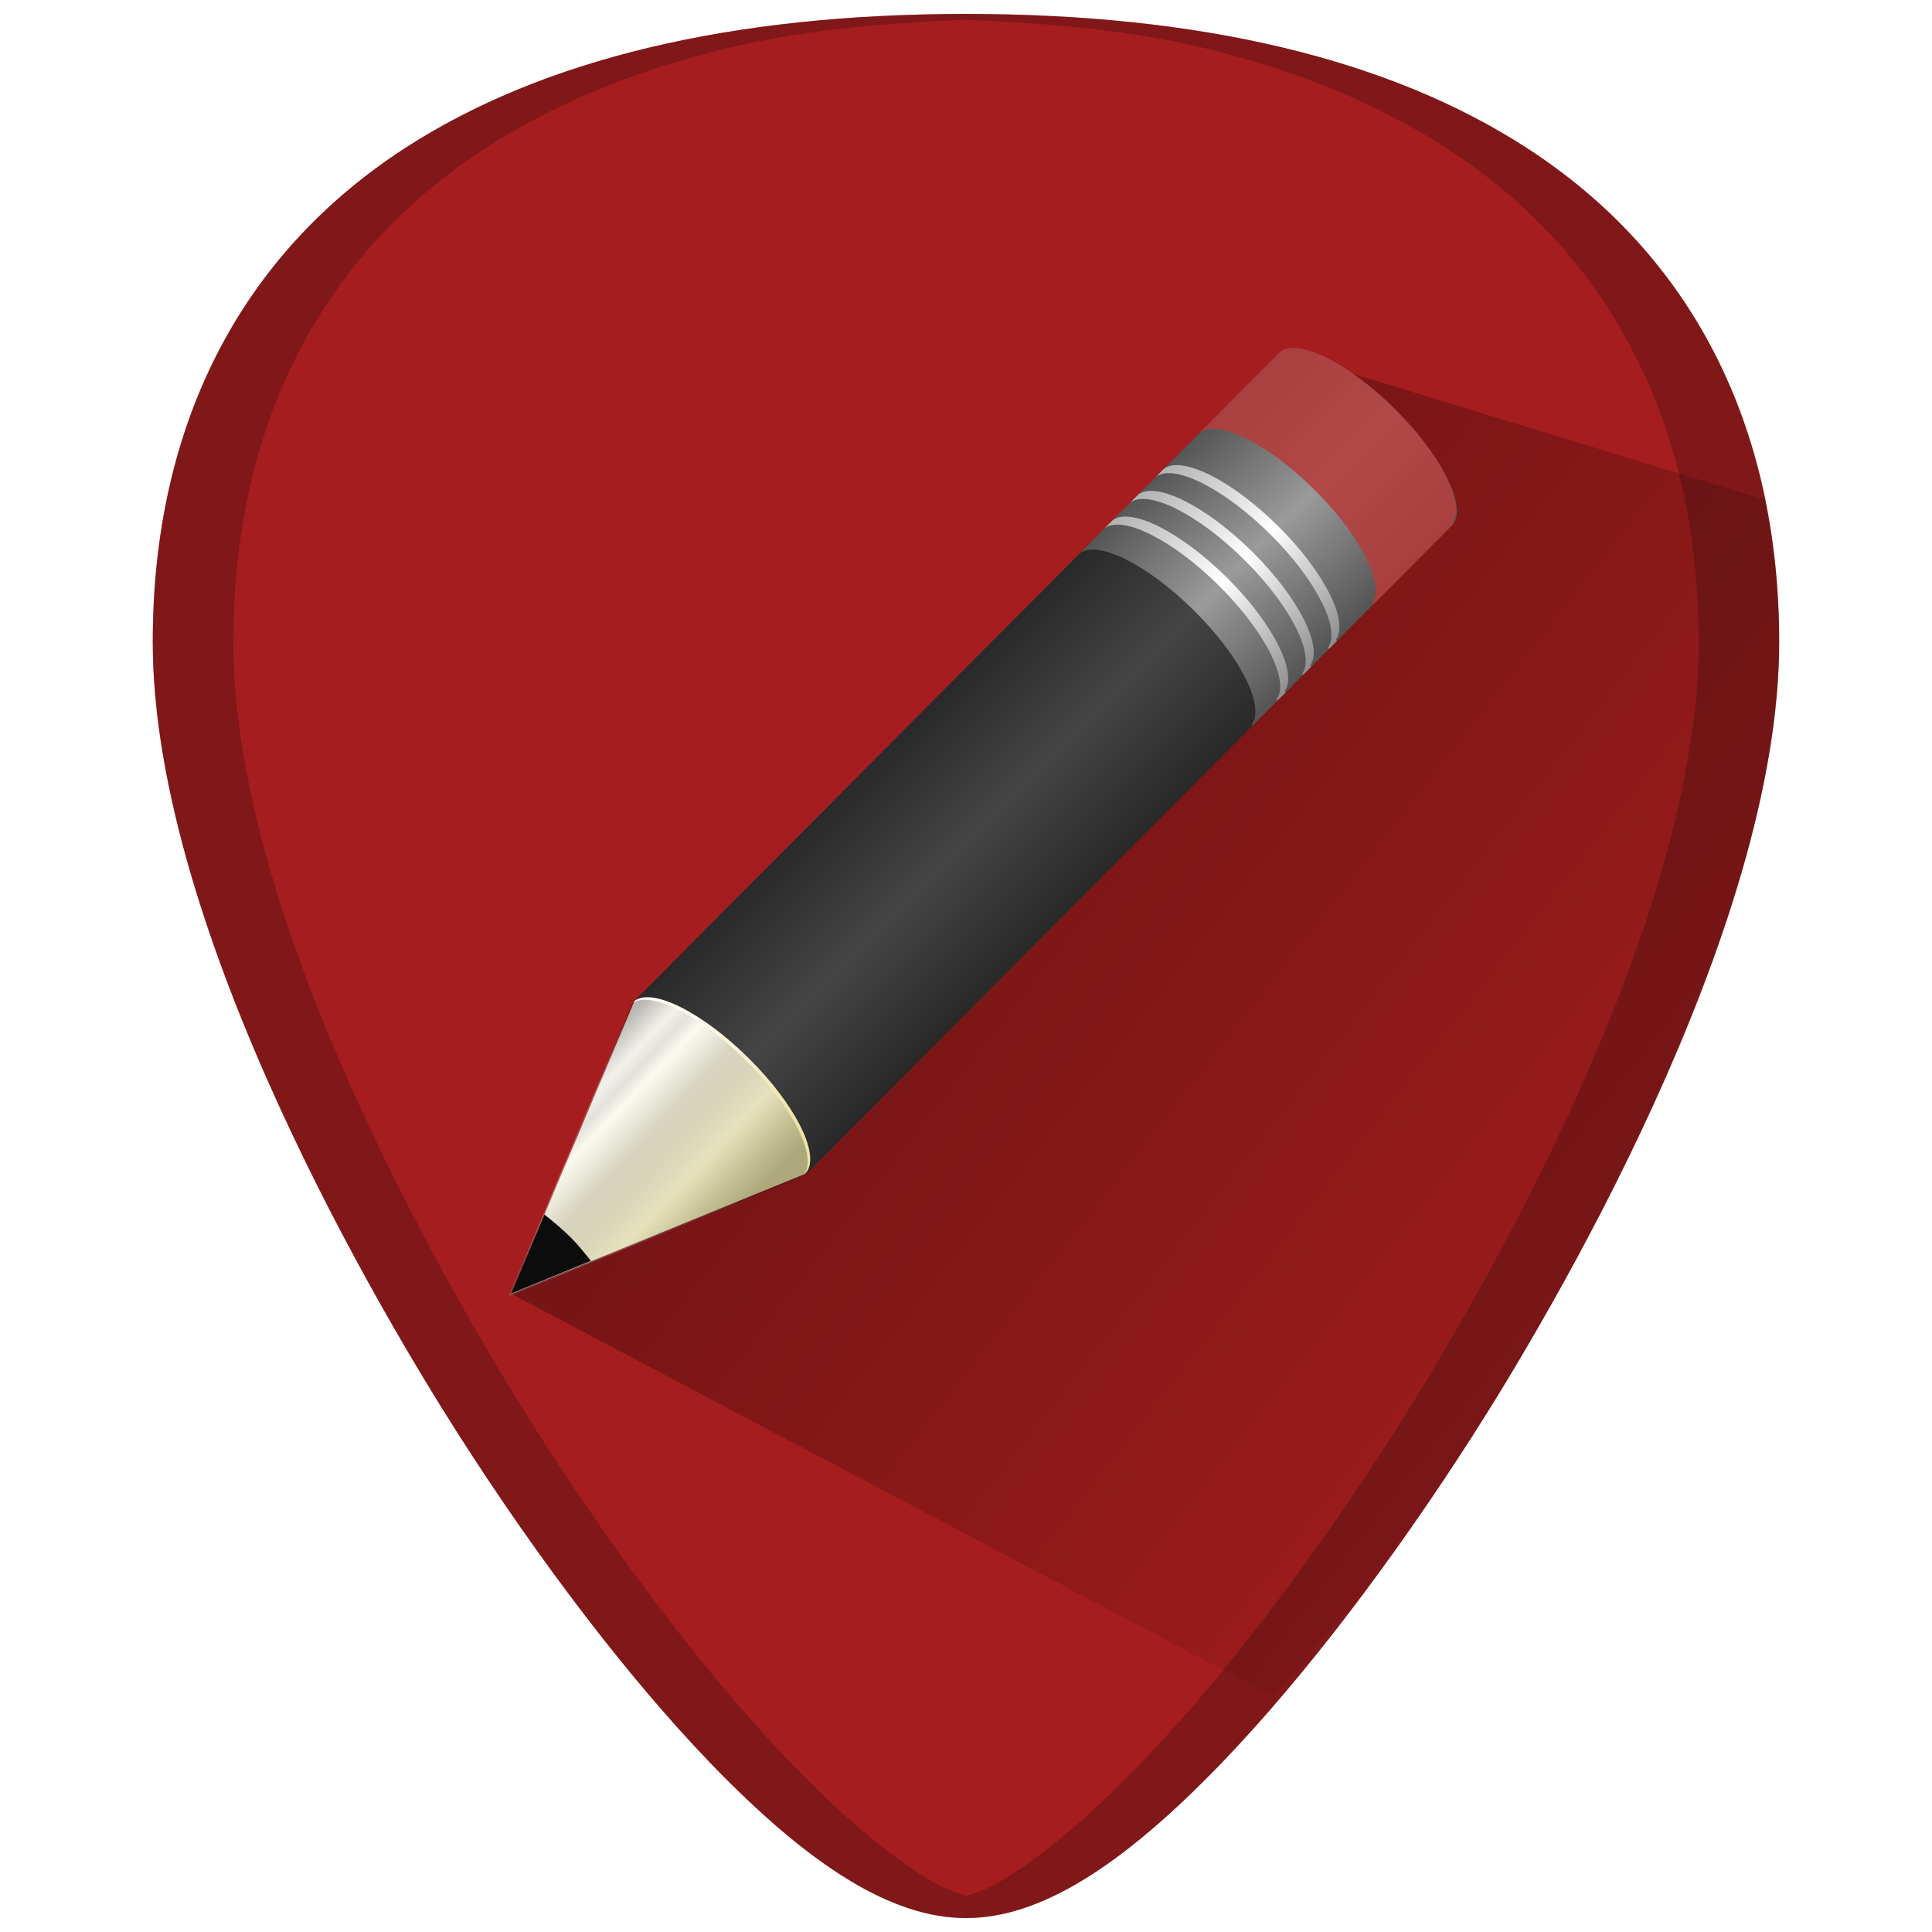
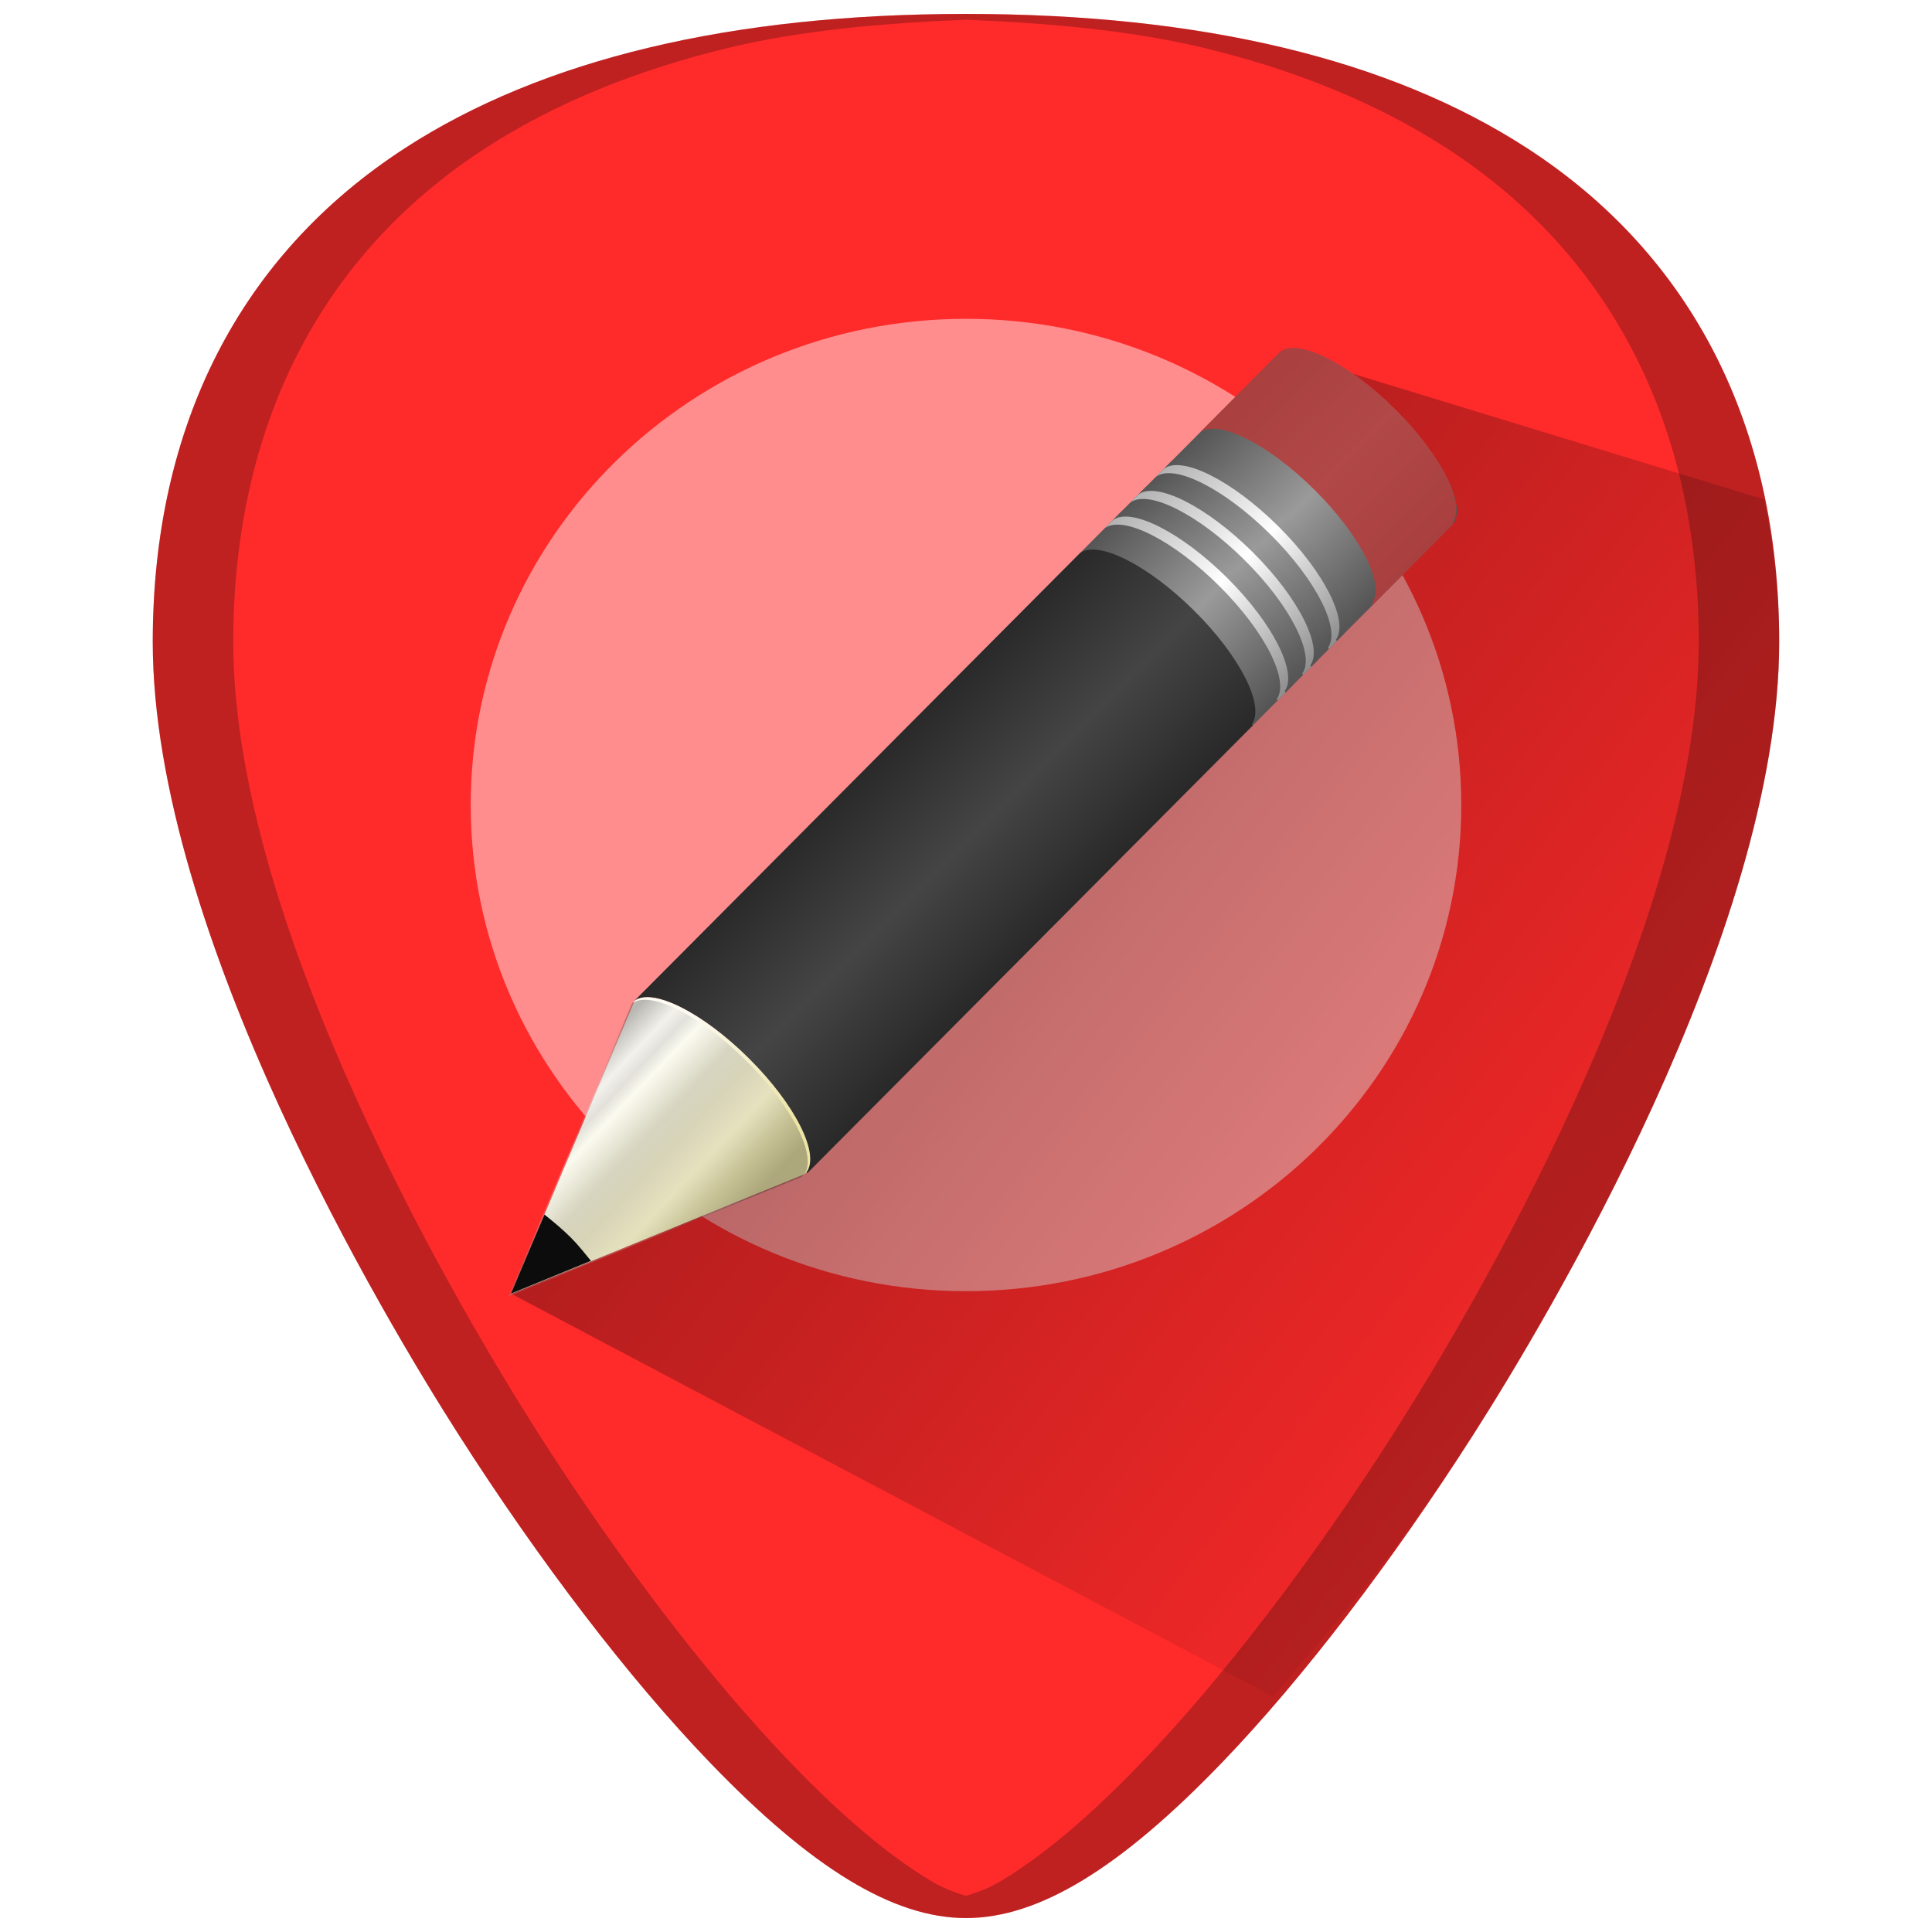
<svg xmlns="http://www.w3.org/2000/svg" xmlns:xlink="http://www.w3.org/1999/xlink" version="1.1" id="Capa_1" x="0px" y="0px" viewBox="0 0 48 48" xml:space="preserve" width="48" height="48">
  <defs id="defs39">
    <linearGradient id="linearGradient1043">
      <stop style="stop-color:#000000;stop-opacity:1;" offset="0" id="stop1039" />
      <stop style="stop-color:#000000;stop-opacity:0;" offset="1" id="stop1041" />
    </linearGradient>
    <linearGradient id="linearGradient2670" x1="9" x2="9" y1="29.057" y2="26.03" gradientTransform="matrix(0.63801,-0.64114,0.85963,0.85535,-12.83152,10.56749)" gradientUnits="userSpaceOnUse">
      <stop id="stop2607" style="stop-color:#ece5a5" offset="0" />
      <stop id="stop2609" style="stop-color:#fcfbf2" offset="1" />
    </linearGradient>
    <linearGradient id="linearGradient2676" x1="30.038" x2="30.038" y1="24.99" y2="30" gradientTransform="matrix(0.63801,-0.64114,0.85963,0.85535,-11.49902,9.228485)" gradientUnits="userSpaceOnUse">
      <stop id="stop2599" style="stop-color:#b1b1b1" offset="0" />
      <stop id="stop2601" style="stop-color:#fff" offset=".5" />
      <stop id="stop2603" style="stop-color:#8f8f8f" offset="1" />
    </linearGradient>
    <linearGradient id="linearGradient2679" x1="30.038" x2="30.038" y1="24.99" y2="30" gradientTransform="matrix(0.63801,-0.64114,0.85963,0.85535,-11.31632,9.044486)" gradientUnits="userSpaceOnUse">
      <stop id="stop2591" style="stop-color:#565656" offset="0" />
      <stop id="stop2593" style="stop-color:#9a9a9a" offset=".5" />
      <stop id="stop2595" style="stop-color:#545454" offset="1" />
    </linearGradient>
    <linearGradient id="linearGradient2682" x1="30.038" x2="30.038" y1="24.99" y2="30" gradientTransform="matrix(0.63801,-0.64114,0.85963,0.85535,-12.13702,9.869485)" gradientUnits="userSpaceOnUse">
      <stop id="stop2583" style="stop-color:#b1b1b1" offset="0" />
      <stop id="stop2585" style="stop-color:#fff" offset=".5" />
      <stop id="stop2587" style="stop-color:#8f8f8f" offset="1" />
    </linearGradient>
    <linearGradient id="linearGradient2685" x1="30.038" x2="30.038" y1="24.99" y2="30" gradientTransform="matrix(0.63801,-0.64114,0.85963,0.85535,-11.95432,9.685486)" gradientUnits="userSpaceOnUse">
      <stop id="stop2575" style="stop-color:#565656" offset="0" />
      <stop id="stop2577" style="stop-color:#9a9a9a" offset=".5" />
      <stop id="stop2579" style="stop-color:#545454" offset="1" />
    </linearGradient>
    <linearGradient id="linearGradient2688" x1="30.038" x2="30.038" y1="24.99" y2="30" gradientTransform="matrix(0.63801,-0.64114,0.85963,0.85535,-12.77192,10.50749)" gradientUnits="userSpaceOnUse">
      <stop id="stop2567" style="stop-color:#b1b1b1" offset="0" />
      <stop id="stop2569" style="stop-color:#fff" offset=".5" />
      <stop id="stop2571" style="stop-color:#8f8f8f" offset="1" />
    </linearGradient>
    <linearGradient id="linearGradient2691" x1="30.038" x2="30.038" y1="24.99" y2="30" gradientTransform="matrix(0.63801,-0.64114,0.85963,0.85535,-12.58922,10.32349)" gradientUnits="userSpaceOnUse">
      <stop id="stop2559" style="stop-color:#565656" offset="0" />
      <stop id="stop2561" style="stop-color:#9a9a9a" offset=".5" />
      <stop id="stop2563" style="stop-color:#545454" offset="1" />
    </linearGradient>
    <linearGradient id="linearGradient2697" x1="23.576" x2="23.576" y1="25.357" y2="31.211" gradientTransform="matrix(0.65657,-0.65979,0.73452,0.73087,-8.394984,13.04066)" gradientUnits="userSpaceOnUse">
      <stop id="stop2541" style="stop-color:#181818" offset="0" />
      <stop id="stop2543" style="stop-color:#dbdbdb" offset=".135" />
      <stop id="stop2545" style="stop-color:#a4a4a4" offset=".202" />
      <stop id="stop2547" style="stop-color:#fff" offset=".27" />
      <stop id="stop2549" style="stop-color:#8d8d8d" offset=".447" />
      <stop id="stop2551" style="stop-color:#959595" offset=".571" />
      <stop id="stop2553" style="stop-color:#cecece" offset=".72" />
      <stop id="stop2555" style="stop-color:#181818" offset="1" />
    </linearGradient>
    <linearGradient id="linearGradient2670-5" x1="9" x2="9" y1="29.057" y2="26.03" gradientTransform="matrix(0.63801,-0.64114,0.85963,0.85535,-11.10534,9.970712)" gradientUnits="userSpaceOnUse" xlink:href="#linearGradient2697">
      <stop id="stop2607-3" style="stop-color:#2b261c;stop-opacity:1" offset="0" />
      <stop id="stop2609-5" style="stop-color:#fcfbf2" offset="1" />
    </linearGradient>
    <linearGradient xlink:href="#linearGradient2697" id="linearGradient1015" x1="15.919" y1="26.135" x2="19.792" y2="29.828" gradientUnits="userSpaceOnUse" gradientTransform="translate(-1.788235,0.6588235)" />
    <linearGradient xlink:href="#linearGradient2685" id="linearGradient1017" gradientUnits="userSpaceOnUse" gradientTransform="matrix(0.65657,-0.65979,0.73452,0.73087,-10.18322,13.69949)" x1="23.576" y1="25.357" x2="23.576" y2="31.211" />
    <linearGradient xlink:href="#linearGradient1043" id="linearGradient1045" x1="12.507" y1="9.064" x2="44.203" y2="33.817" gradientUnits="userSpaceOnUse" />
    <linearGradient xlink:href="#linearGradient2685" id="linearGradient1098" gradientUnits="userSpaceOnUse" x1="29.82" y1="8.725" x2="36.173" y2="15.031" />
  </defs>
  <g id="g6" transform="translate(0,-464)">
</g>
  <g id="g8" transform="translate(0,-464)">
</g>
  <g id="g10" transform="translate(0,-464)">
</g>
  <g id="g12" transform="translate(0,-464)">
</g>
  <g id="g14" transform="translate(0,-464)">
</g>
  <g id="g16" transform="translate(0,-464)">
</g>
  <g id="g18" transform="translate(0,-464)">
</g>
  <g id="g20" transform="translate(0,-464)">
</g>
  <g id="g22" transform="translate(0,-464)">
</g>
  <g id="g24" transform="translate(0,-464)">
</g>
  <g id="g26" transform="translate(0,-464)">
</g>
  <g id="g28" transform="translate(0,-464)">
</g>
  <g id="g30" transform="translate(0,-464)">
</g>
  <g id="g32" transform="translate(0,-464)">
</g>
  <g id="g34" transform="translate(0,-464)">
</g>
-   <path style="fill:#a51d1e;stroke-width:0.092" d="m 24.001,0.346 c -5.833,0 -10.522,1.12 -13.936,3.332 -4.101,2.657 -6.27,6.902 -6.27,12.271 0,7.227 5.806,16.885 7.586,19.674 2.032,3.183 4.25,6.08 6.246,8.156 2.542,2.644 4.568,3.875 6.373,3.875 1.805,0 3.829,-1.231 6.371,-3.875 1.996,-2.076 4.214,-4.973 6.246,-8.156 1.78,-2.788 7.586,-12.447 7.586,-19.674 9e-5,-5.37 -2.166,-9.614 -6.268,-12.271 C 34.523,1.466 29.834,0.346 24.001,0.346 Z" id="path833" />
+   <path style="fill:#ff2a2a;stroke-width:0.092" d="m 24.001,0.346 c -5.833,0 -10.522,1.12 -13.936,3.332 -4.101,2.657 -6.27,6.902 -6.27,12.271 0,7.227 5.806,16.885 7.586,19.674 2.032,3.183 4.25,6.08 6.246,8.156 2.542,2.644 4.568,3.875 6.373,3.875 1.805,0 3.829,-1.231 6.371,-3.875 1.996,-2.076 4.214,-4.973 6.246,-8.156 1.78,-2.788 7.586,-12.447 7.586,-19.674 9e-5,-5.37 -2.166,-9.614 -6.268,-12.271 C 34.523,1.466 29.834,0.346 24.001,0.346 Z" id="path833" />
+   <ellipse style="opacity:1;fill:#ffaaaa;fill-opacity:0.775;stroke:none;stroke-width:1.256" id="path888" cx="24" cy="20" rx="12.305" ry="12.079" />
  <path style="fill:url(#linearGradient1045);fill-opacity:1;stroke:none;stroke-width:1px;stroke-linecap:butt;stroke-linejoin:miter;stroke-opacity:1;opacity:0.46" d="m 31.623,42.145 c 1.654,-1.906 3.37,-3.976 4.994,-6.521 0.89,-1.394 2.787,-4.505 4.461,-8.172 0.837,-1.833 1.619,-3.806 2.191,-5.771 0.572,-1.965 0.934,-3.924 0.934,-5.73 3e-5,-1.248 -0.142,-2.42 -0.373,-3.541 L 31.814,8.736 12.695,32.139 Z" id="path1019" />
  <path id="rect2383" d="m 15.764,24.864 c 0.446,-0.335 1.697,0.293 2.847,1.437 1.147,1.141 1.751,2.363 1.424,2.813 -0.001,0.002 0.028,0.025 0.027,0.027 l 16.01,-16.089 c 0.406,-0.408 -0.225,-1.699 -1.411,-2.88 -1.186,-1.18 -2.48,-1.806 -2.887,-1.397 l -16.01,16.089 z" style="fill:url(#linearGradient1017);stroke:none;stroke-width:0.5;stroke-linejoin:round;fill-opacity:1.0" />
  <path id="rect3175" d="m 29.82,10.739 c 0.446,-0.335 1.697,0.293 2.847,1.437 1.147,1.141 1.751,2.363 1.424,2.813 -0.001,0.002 0.028,0.025 0.027,0.027 l 1.954,-1.964 0.04,-0.04 c 0.001,-0.002 -0.028,-0.025 -0.027,-0.027 0.327,-0.45 -0.277,-1.672 -1.424,-2.813 -1.15,-1.144 -2.401,-1.772 -2.847,-1.437 l -0.04,0.04 -1.954,1.964 h 3e-6 z" style="opacity:0.8;fill:#ff2a2a;stroke:none;stroke-width:0.5;stroke-linejoin:round" />
  <path id="path3208" d="m 15.764,24.864 c 0.446,-0.335 1.697,0.293 2.847,1.437 1.147,1.141 1.751,2.363 1.424,2.813 -0.001,0.002 0.028,0.025 0.027,0.027 l 11.026,-11.08 0.04,-0.04 c 0.001,-0.002 -0.028,-0.025 -0.027,-0.027 0.327,-0.45 -0.277,-1.672 -1.424,-2.813 -1.15,-1.144 -2.401,-1.772 -2.847,-1.437 l -0.04,0.04 -11.026,11.08 h -5e-6 z" style="opacity:0.6;fill:#0c0c0c;stroke:none" />
  <path id="path3233" d="m 27.63,12.94 c 0.446,-0.335 1.697,0.293 2.847,1.437 1.147,1.141 1.751,2.363 1.424,2.813 -0.001,0.002 0.028,0.025 0.027,0.027 l 0.199,-0.2 c 0.001,-0.002 -0.028,-0.025 -0.027,-0.027 0.327,-0.45 -0.277,-1.672 -1.424,-2.813 -1.15,-1.144 -2.401,-1.772 -2.847,-1.437 z" style="fill:url(#linearGradient2691)" />
  <path id="path3216" d="m 27.447,13.124 c 0.446,-0.335 1.697,0.293 2.847,1.437 1.147,1.141 1.751,2.363 1.424,2.813 -0.001,0.002 0.028,0.025 0.027,0.027 l 0.199,-0.2 c 0.001,-0.002 -0.028,-0.025 -0.027,-0.027 0.327,-0.45 -0.277,-1.672 -1.424,-2.813 -1.15,-1.144 -2.401,-1.772 -2.847,-1.437 z" style="fill:url(#linearGradient2688)" />
  <path id="path3248" d="m 28.265,12.302 c 0.446,-0.335 1.697,0.293 2.847,1.437 1.147,1.141 1.751,2.363 1.424,2.813 -0.001,0.002 0.028,0.025 0.027,0.027 l 0.199,-0.2 c 0.001,-0.002 -0.028,-0.025 -0.027,-0.027 0.327,-0.45 -0.277,-1.672 -1.424,-2.813 -1.15,-1.144 -2.401,-1.772 -2.847,-1.437 z" style="fill:url(#linearGradient2685)" />
  <path id="path3250" d="m 28.082,12.486 c 0.446,-0.335 1.697,0.293 2.847,1.437 1.147,1.141 1.751,2.363 1.424,2.813 -0.001,0.002 0.028,0.025 0.027,0.027 l 0.199,-0.2 c 0.001,-0.002 -0.028,-0.025 -0.027,-0.027 0.327,-0.45 -0.277,-1.672 -1.424,-2.813 -1.15,-1.144 -2.401,-1.772 -2.847,-1.437 z" style="fill:url(#linearGradient2682)" />
  <path id="path3256" d="m 28.903,11.661 c 0.446,-0.335 1.697,0.293 2.847,1.437 1.147,1.141 1.751,2.363 1.424,2.813 -0.001,0.002 0.028,0.025 0.027,0.027 l 0.199,-0.2 c 0.001,-0.002 -0.028,-0.025 -0.027,-0.027 0.327,-0.45 -0.277,-1.672 -1.424,-2.813 -1.15,-1.144 -2.401,-1.772 -2.847,-1.437 z" style="fill:url(#linearGradient2679)" />
  <path id="path3258" d="m 28.72,11.845 c 0.446,-0.335 1.697,0.293 2.847,1.437 1.147,1.141 1.751,2.363 1.424,2.813 -0.001,0.002 0.028,0.025 0.027,0.027 l 0.199,-0.2 c 0.001,-0.002 -0.028,-0.025 -0.027,-0.027 0.327,-0.45 -0.277,-1.672 -1.424,-2.813 -1.15,-1.144 -2.401,-1.772 -2.847,-1.437 l -0.199,0.2 z" style="fill:url(#linearGradient2676)" />
  <path id="path3270" d="m 12.696,32.146 7.284,-2.971 0.062,-0.062 c 0.327,-0.45 -0.285,-1.672 -1.432,-2.813 -1.15,-1.144 -2.4,-1.768 -2.845,-1.434 l -3.068,7.279 h -5e-6 z" style="fill:url(#linearGradient2670);fill-rule:evenodd;stroke:none;stroke-width:0.5" />
  <path id="path3270-6" d="m 12.634,32.209 7.284,-2.971 0.062,-0.062 c 0.327,-0.45 -0.285,-1.672 -1.432,-2.813 -1.15,-1.144 -2.4,-1.768 -2.845,-1.434 l -3.068,7.279 h -5e-6 z" style="opacity:0.3;fill:url(#linearGradient1015);fill-opacity:1;fill-rule:evenodd;stroke:none;stroke-width:0.5" />
  <path id="path3281" d="m 13.527,30.175 -0.832,1.964 1.987,-0.814 c -0.159,-0.191 -0.306,-0.384 -0.497,-0.575 -0.22,-0.219 -0.437,-0.397 -0.658,-0.575 z" style="fill:#0c0c0c;fill-rule:evenodd;stroke:none;stroke-width:0.5" />
  <path id="rect3175-9" d="m 29.82,10.739 c 0.446,-0.335 1.697,0.293 2.847,1.437 1.147,1.141 1.751,2.363 1.424,2.813 -0.001,0.002 0.028,0.025 0.027,0.027 l 1.954,-1.964 0.04,-0.04 c 0.001,-0.002 -0.028,-0.025 -0.027,-0.027 0.327,-0.45 -0.277,-1.672 -1.424,-2.813 -1.15,-1.144 -2.401,-1.772 -2.847,-1.437 l -0.04,0.04 -1.954,1.964 h 3e-6 z" style="opacity:0.38;fill:url(#linearGradient1098);stroke:none;stroke-width:0.5;stroke-linejoin:round;fill-opacity:1" />
  <path style="fill:#280b0b;stroke-width:0.092;opacity:0.3" d="M 24 0.346 C 18.167 0.346 13.478 1.466 10.064 3.678 C 5.963 6.335 3.795 10.579 3.795 15.949 C 3.795 23.176 9.601 32.835 11.381 35.623 C 13.413 38.806 15.631 41.703 17.627 43.779 C 20.169 46.424 22.195 47.654 24 47.654 C 25.805 47.654 27.829 46.424 30.371 43.779 C 32.367 41.703 34.585 38.806 36.617 35.623 C 38.397 32.835 44.205 23.176 44.205 15.949 C 44.205 10.579 42.037 6.335 37.936 3.678 C 34.522 1.466 29.833 0.346 24 0.346 z M 24 0.49 C 26.113 0.575 28.121 0.762 29.877 1.182 C 31.041 1.46 32.128 1.809 33.139 2.225 C 34.149 2.641 35.082 3.125 35.936 3.678 C 36.961 4.342 37.867 5.105 38.646 5.961 C 39.426 6.816 40.08 7.765 40.607 8.797 C 41.135 9.829 41.534 10.946 41.801 12.141 C 42.068 13.335 42.205 14.607 42.205 15.949 C 42.205 17.756 41.842 19.714 41.27 21.68 C 40.697 23.645 39.915 25.618 39.078 27.451 C 37.404 31.118 35.507 34.229 34.617 35.623 C 32.585 38.806 30.367 41.703 28.371 43.779 C 27.1 45.101 25.96 46.071 24.91 46.709 C 24.591 46.903 24.292 47.016 24 47.1 C 23.709 47.016 23.41 46.903 23.092 46.709 C 22.042 46.071 20.898 45.101 19.627 43.779 C 17.631 41.703 15.413 38.806 13.381 35.623 C 12.491 34.229 10.596 31.118 8.922 27.451 C 8.085 25.618 7.303 23.645 6.73 21.68 C 6.158 19.714 5.795 17.756 5.795 15.949 C 5.795 14.607 5.932 13.335 6.199 12.141 C 6.467 10.946 6.865 9.829 7.393 8.797 C 7.92 7.765 8.575 6.816 9.355 5.961 C 10.135 5.105 11.039 4.342 12.064 3.678 C 12.918 3.125 13.853 2.641 14.863 2.225 C 15.874 1.809 16.961 1.46 18.125 1.182 C 19.881 0.762 21.888 0.575 24 0.49 z " id="path833-1" />
</svg>
